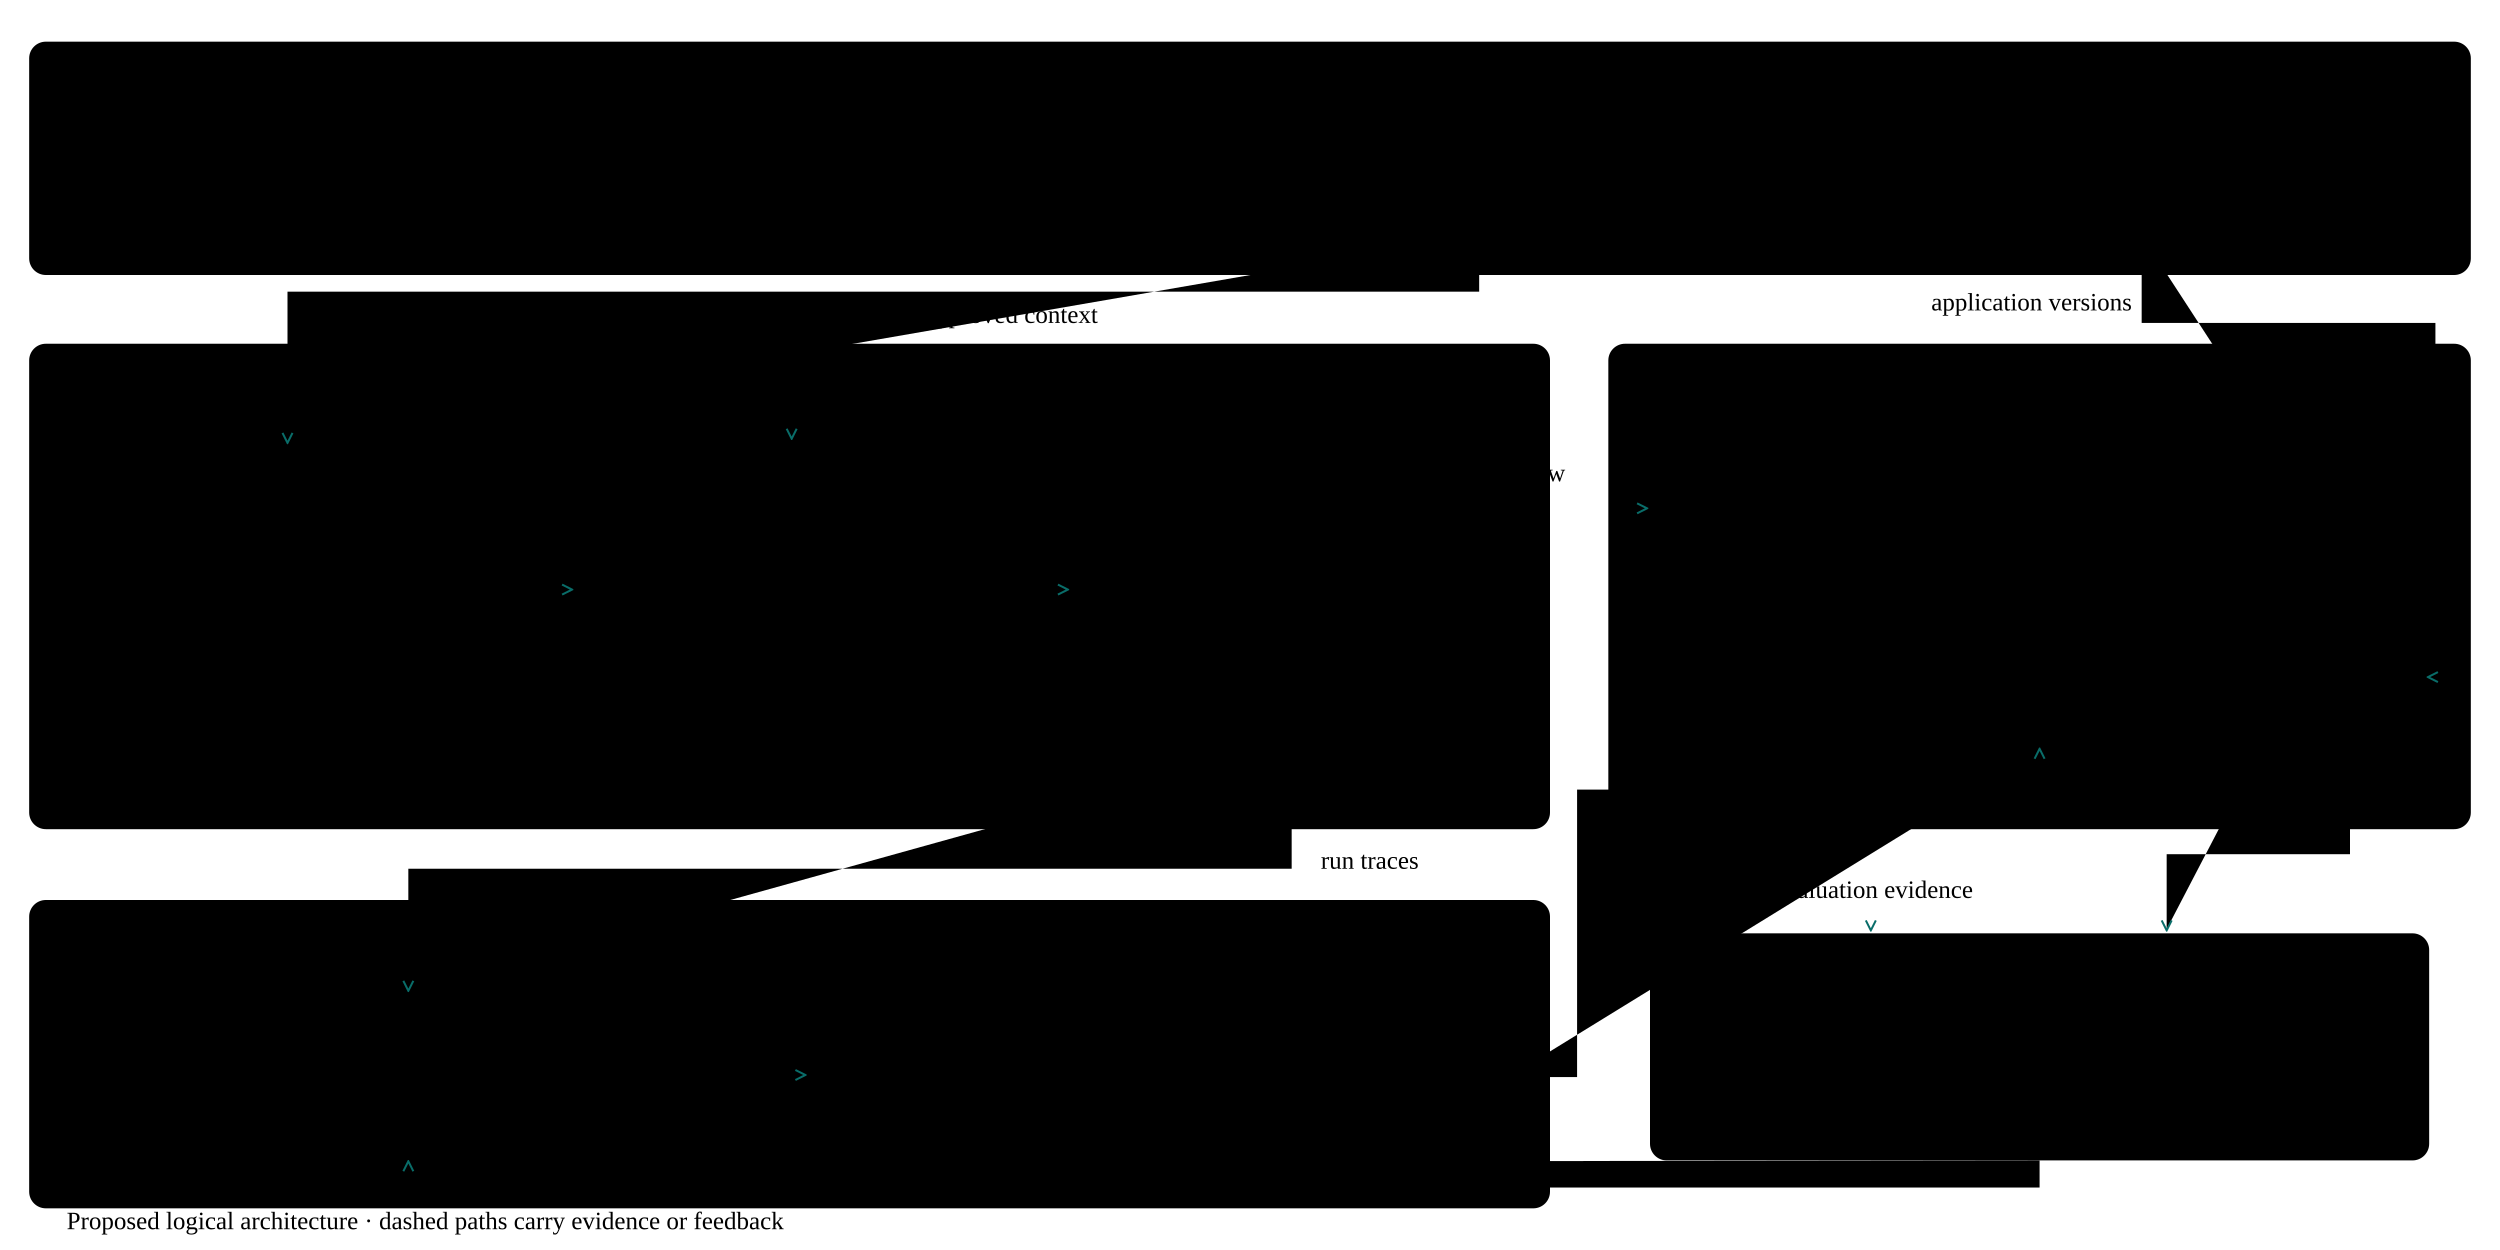
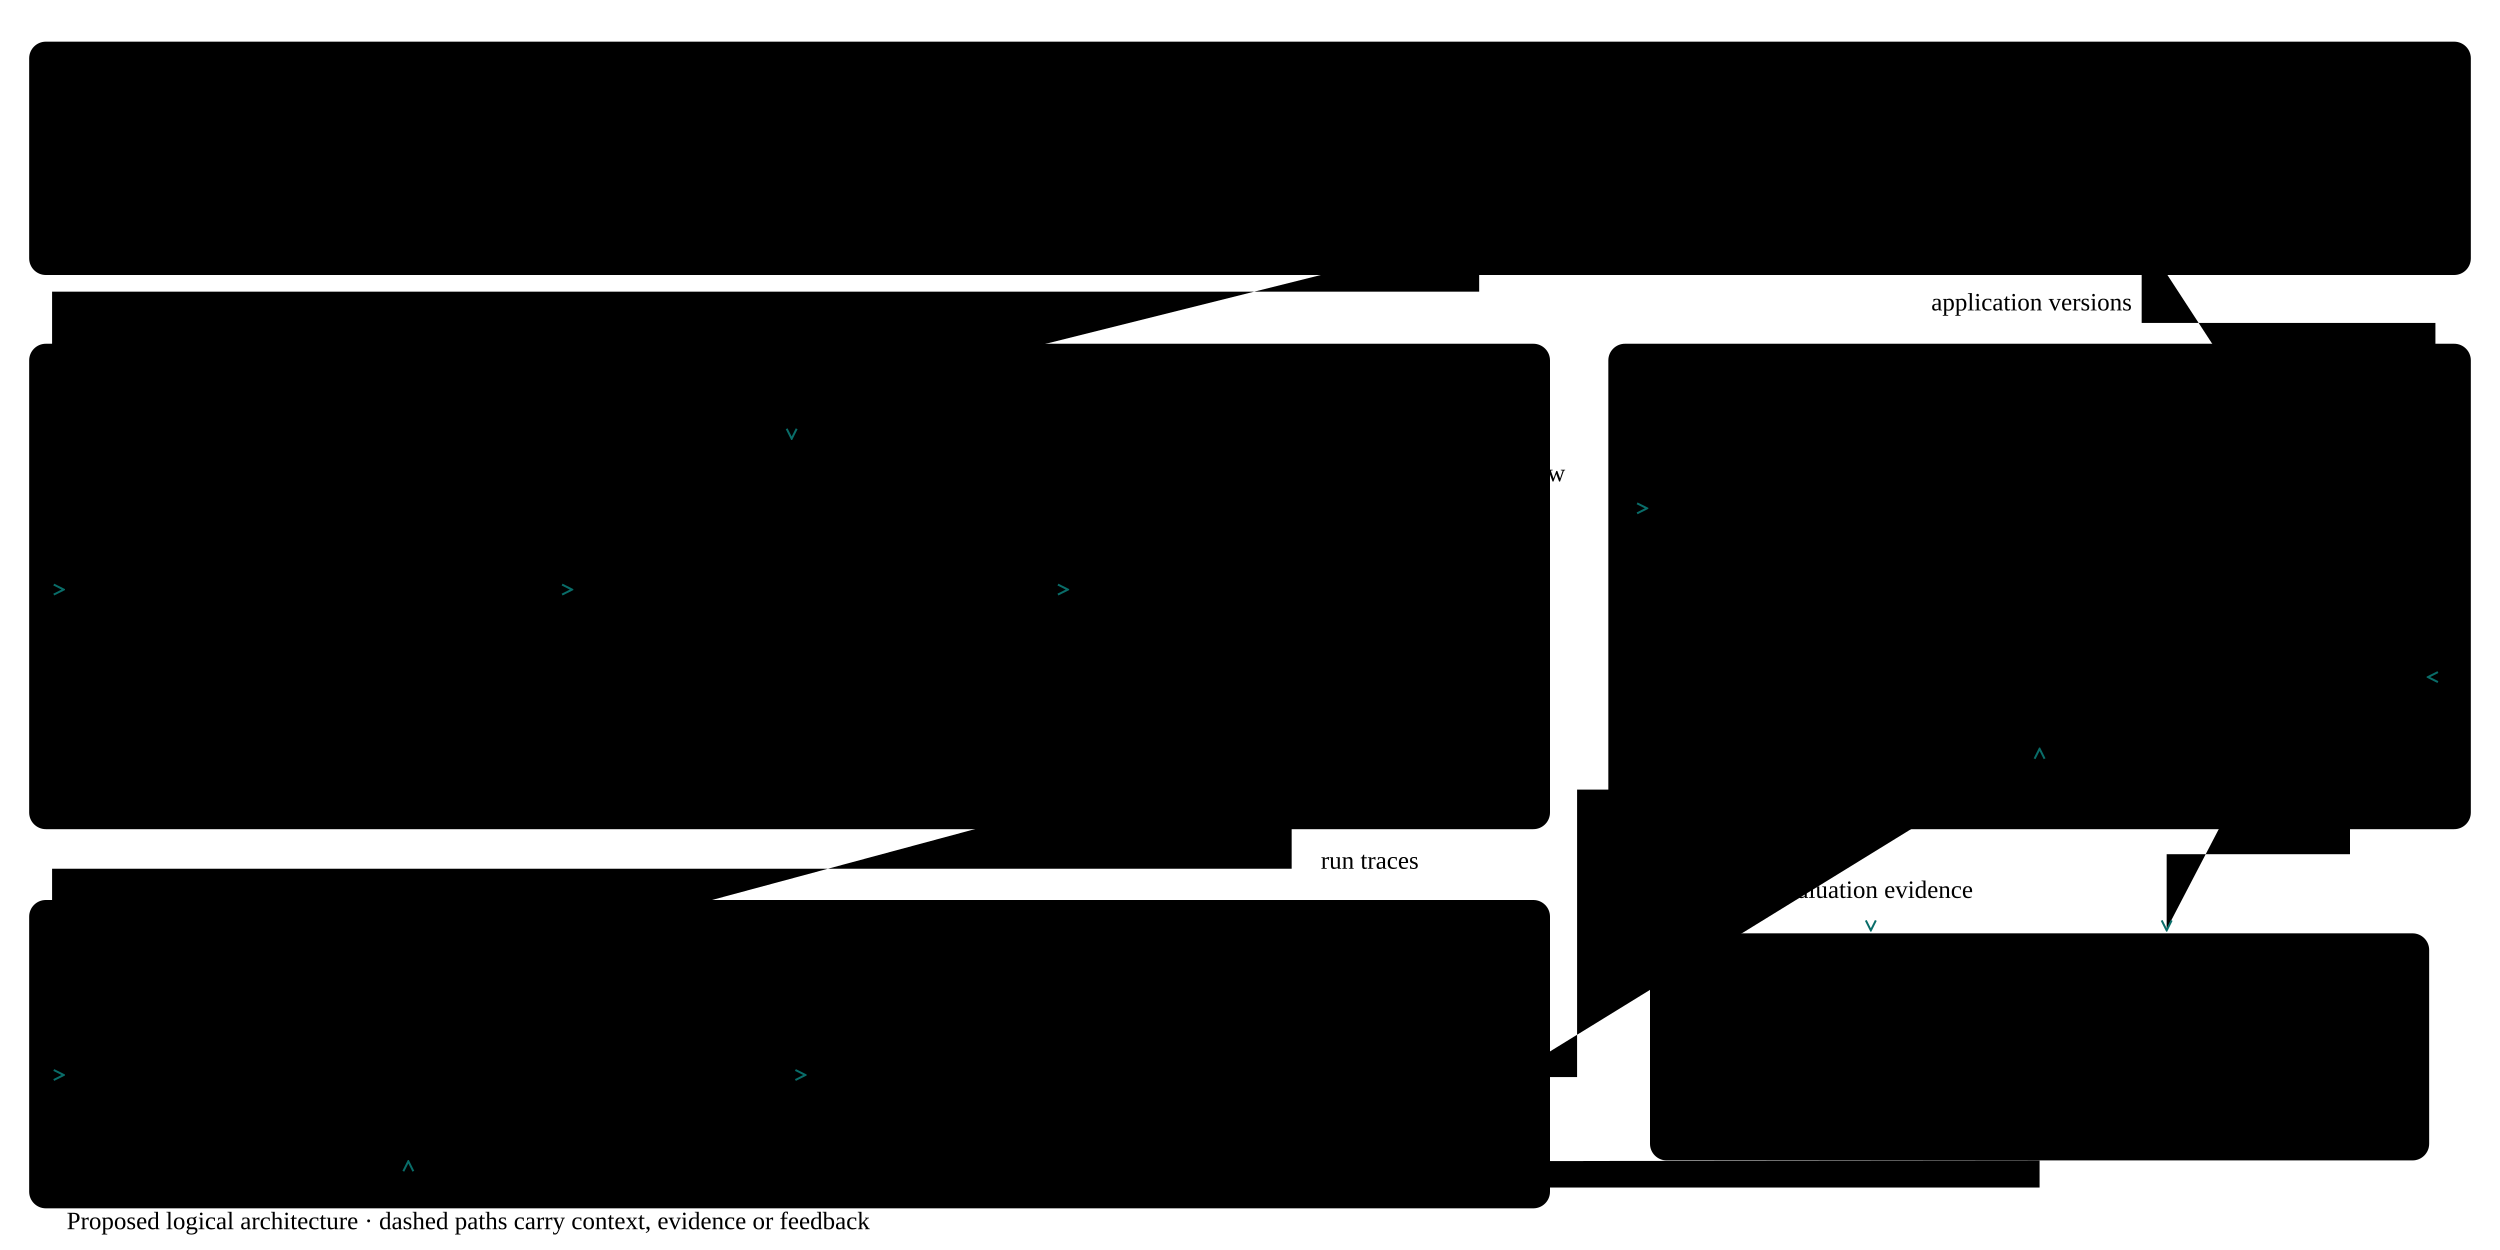
<svg xmlns="http://www.w3.org/2000/svg" viewBox="0 0 1200 600" class="research-diagram" role="group" aria-labelledby="platform-title">
  <defs>
    <marker id="platform-arrow" viewBox="0 0 10 10" refX="8" refY="5" markerWidth="6" markerHeight="6" orient="auto-start-reverse">
      <path d="M 1 1 L 9 5 L 1 9" fill="none" stroke="#096d69" stroke-width="1.6" />
    </marker>
  </defs>
  <rect x="14" y="20" width="1172" height="112" rx="8" class="lane lane-teal" />
  <text x="32" y="46" class="lane-title" text-anchor="start">DELIVERY EXPERIENCE</text>
  <g class="diagram-node ">
    <rect x="240" y="35" width="278" height="78" rx="8" class="node" />
    <text x="256" y="63" class="node-title" text-anchor="start">Engineer / QE</text>
    <text x="256" y="86" class="node-text" text-anchor="start">IDE · pull request · test workbench</text>
  </g>
  <g class="diagram-node ">
    <rect x="570" y="35" width="278" height="78" rx="8" class="node" />
    <text x="586" y="63" class="node-title" text-anchor="start">Delivery systems</text>
    <text x="586" y="86" class="node-text" text-anchor="start">Repository · CI · issue tracker</text>
  </g>
  <g class="diagram-node ">
    <rect x="890" y="35" width="278" height="78" rx="8" class="node" />
    <text x="906" y="63" class="node-title" text-anchor="start">AI applications</text>
    <text x="906" y="86" class="node-text" text-anchor="start">Product workflows · agents</text>
  </g>
  <text x="32" y="75" class="node-text" text-anchor="start">Work enters through</text>
  <text x="32" y="95" class="node-text" text-anchor="start">existing team workflows</text>
  <rect x="14" y="165" width="730" height="233" rx="8" class="lane" />
  <text x="32" y="193" class="lane-title" text-anchor="start">GOVERNED EXECUTION</text>
  <g role="button" tabindex="0" aria-label="Inspect Context service" data-architecture-node="context" aria-pressed="false">
    <g class="diagram-node ">
      <rect x="32" y="212" width="214" height="145" rx="8" class="node" />
      <text x="48" y="240" class="node-title" text-anchor="start">Context service</text>
      <text x="48" y="263" class="node-text" text-anchor="start">Classify + minimize</text>
      <text x="48" y="283" class="node-text" text-anchor="start">Permitted retrieval</text>
      <text x="48" y="303" class="node-text" text-anchor="start">Versioned input snapshot</text>
    </g>
  </g>
  <g role="button" tabindex="0" aria-label="Inspect QE agent runtime" data-architecture-node="runtime" aria-pressed="false">
    <g class="diagram-node ">
      <rect x="276" y="212" width="208" height="145" rx="8" class="node node-teal" />
      <text x="292" y="240" class="node-title" text-anchor="start">QE agent runtime</text>
      <text x="292" y="263" class="node-text" text-anchor="start">Task plan + model router</text>
      <text x="292" y="283" class="node-text" text-anchor="start">Prompt / model versions</text>
      <text x="292" y="303" class="node-text" text-anchor="start">Memory + retry limits</text>
    </g>
  </g>
  <g role="button" tabindex="0" aria-label="Inspect Action gateway" data-architecture-node="gateway" aria-pressed="false">
    <g class="diagram-node on-dark">
      <rect x="514" y="212" width="210" height="145" rx="8" class="node node-navy" />
      <text x="530" y="240" class="node-title" text-anchor="start">Action gateway</text>
      <text x="530" y="263" class="node-text" text-anchor="start">Agent identity + policy</text>
      <text x="530" y="283" class="node-text" text-anchor="start">Tool / resource allowlists</text>
      <text x="530" y="303" class="node-text" text-anchor="start">Budget + approval rules</text>
    </g>
  </g>
  <path d="M 246 283 H 274" class="edge" marker-end="url(#platform-arrow)" data-from="context" data-to="runtime" />
  <path d="M 484 283 H 512" class="edge" marker-end="url(#platform-arrow)" data-from="runtime" data-to="gateway" />
  <path d="M 380 113 V 210" class="edge" marker-end="url(#platform-arrow)" data-from="experience" data-to="runtime" />
  <text x="295" y="153" class="edge-label" text-anchor="start">task + scope</text>
-   <path d="M 710 113 V 140 H 138 V 212" class="edge edge-dashed" marker-end="url(#platform-arrow)" data-from="delivery" data-to="context" />
+   <path d="M 710 113 V 140 H 25 V 283 H 30" class="edge edge-dashed" marker-end="url(#platform-arrow)" data-from="delivery" data-to="context" />
  <text x="444" y="155" class="edge-label" text-anchor="start">approved context</text>
  <rect x="772" y="165" width="414" height="233" rx="8" class="lane lane-sand" />
  <text x="790" y="193" class="lane-title" text-anchor="start">INDEPENDENT ASSURANCE</text>
  <g role="button" tabindex="0" aria-label="Inspect Sandbox + deterministic checks" data-architecture-node="checks" aria-pressed="false">
    <g class="diagram-node ">
      <rect x="792" y="212" width="374" height="65" rx="8" class="node" />
      <text x="808" y="240" class="node-title" text-anchor="start">Sandbox + deterministic checks</text>
      <text x="808" y="263" class="node-text" text-anchor="start">Build · repeatability · mutation · security</text>
    </g>
  </g>
  <g role="button" tabindex="0" aria-label="Inspect Evaluation service" data-architecture-node="evaluation" aria-pressed="false">
    <g class="diagram-node ">
      <rect x="792" y="293" width="374" height="65" rx="8" class="node" />
      <text x="808" y="321" class="node-title" text-anchor="start">Evaluation service</text>
      <text x="808" y="344" class="node-text" text-anchor="start">Held-out cases · judges · human labels</text>
    </g>
  </g>
  <path d="M 724 244 H 790" class="edge" marker-end="url(#platform-arrow)" data-from="gateway" data-to="checks" />
  <text x="738" y="231" class="edge-label" text-anchor="middle">allow</text>
  <path d="M 1028 113 V 155 H 1169 V 325 H 1166" class="edge edge-dashed" marker-end="url(#platform-arrow)" data-from="application" data-to="evaluation" />
  <text x="927" y="149" class="edge-label" text-anchor="start">application versions</text>
  <text x="34" y="382" class="small" text-anchor="start">Repository text and tool output cannot grant permissions.</text>
  <rect x="14" y="432" width="730" height="148" rx="8" class="lane" />
  <text x="32" y="459" class="lane-title" text-anchor="start">EVIDENCE + FEEDBACK</text>
  <g role="button" tabindex="0" aria-label="Inspect Evidence store" data-architecture-node="evidence" aria-pressed="false">
    <g class="diagram-node ">
      <rect x="32" y="477" width="328" height="79" rx="8" class="node" />
      <text x="48" y="505" class="node-title" text-anchor="start">Evidence store</text>
      <text x="48" y="528" class="node-text" text-anchor="start">Task / run / artifact / decision IDs</text>
      <text x="48" y="548" class="node-text" text-anchor="start">Quality · effort · cost · incidents</text>
    </g>
  </g>
-   <g class="diagram-node ">
-     <rect x="388" y="477" width="336" height="79" rx="8" class="node" />
-     <text x="404" y="505" class="node-title" text-anchor="start">Curated regression corpus</text>
-     <text x="404" y="528" class="node-text" text-anchor="start">Accepted failures + reviewed expectations</text>
-     <text x="404" y="548" class="node-text" text-anchor="start">New cases challenge the next release</text>
+   <g role="button" tabindex="0" aria-label="Inspect Curated regression corpus" data-architecture-node="corpus" aria-pressed="false">
+     <g class="diagram-node ">
+       <rect x="388" y="477" width="336" height="79" rx="8" class="node" />
+       <text x="404" y="505" class="node-title" text-anchor="start">Curated regression corpus</text>
+       <text x="404" y="528" class="node-text" text-anchor="start">Accepted failures + reviewed expectations</text>
+       <text x="404" y="548" class="node-text" text-anchor="start">New cases challenge the next release</text>
+     </g>
  </g>
  <path d="M 360 516 H 386" class="edge" marker-end="url(#platform-arrow)" data-from="evidence" data-to="corpus" />
-   <path d="M 620 357 V 417 H 196 V 475" class="edge edge-dashed" marker-end="url(#platform-arrow)" data-from="gateway" data-to="evidence" />
+   <path d="M 620 357 V 417 H 25 V 516 H 30" class="edge edge-dashed" marker-end="url(#platform-arrow)" data-from="gateway" data-to="evidence" />
  <text x="634" y="417" class="edge-label" text-anchor="start">run traces</text>
  <g role="button" tabindex="0" aria-label="Inspect Release authority" data-architecture-node="release" aria-pressed="false">
    <g class="diagram-node ">
      <rect x="792" y="448" width="374" height="109" rx="8" class="node node-teal" />
      <text x="808" y="476" class="node-title" text-anchor="start">Release authority</text>
      <text x="808" y="499" class="node-text" text-anchor="start">Reviewer + existing CI / change gates</text>
      <text x="808" y="519" class="node-text" text-anchor="start">Approve · hold · rollback</text>
      <text x="808" y="539" class="node-text" text-anchor="start">The generating agent cannot approve itself</text>
    </g>
  </g>
  <path d="M 1128 277 V 410 H 1040 V 446" class="edge" marker-end="url(#platform-arrow)" data-from="checks" data-to="release" />
  <path d="M 898 358 V 446" class="edge" marker-end="url(#platform-arrow)" data-from="evaluation" data-to="release" />
  <text x="806" y="431" class="edge-label" text-anchor="start">checks + evaluation evidence</text>
  <path d="M 979 557 V 570 H 196 V 558" class="edge edge-dashed" marker-end="url(#platform-arrow)" data-from="release" data-to="evidence" />
  <path d="M 724 517 H 757 V 379 H 979 V 360" class="edge edge-dashed" marker-end="url(#platform-arrow)" data-from="corpus" data-to="evaluation" />
-   <text x="32" y="590" class="small" text-anchor="start">Proposed logical architecture · dashed paths carry evidence or feedback</text>
+   <text x="32" y="590" class="small" text-anchor="start">Proposed logical architecture · dashed paths carry context, evidence or feedback</text>
</svg>
